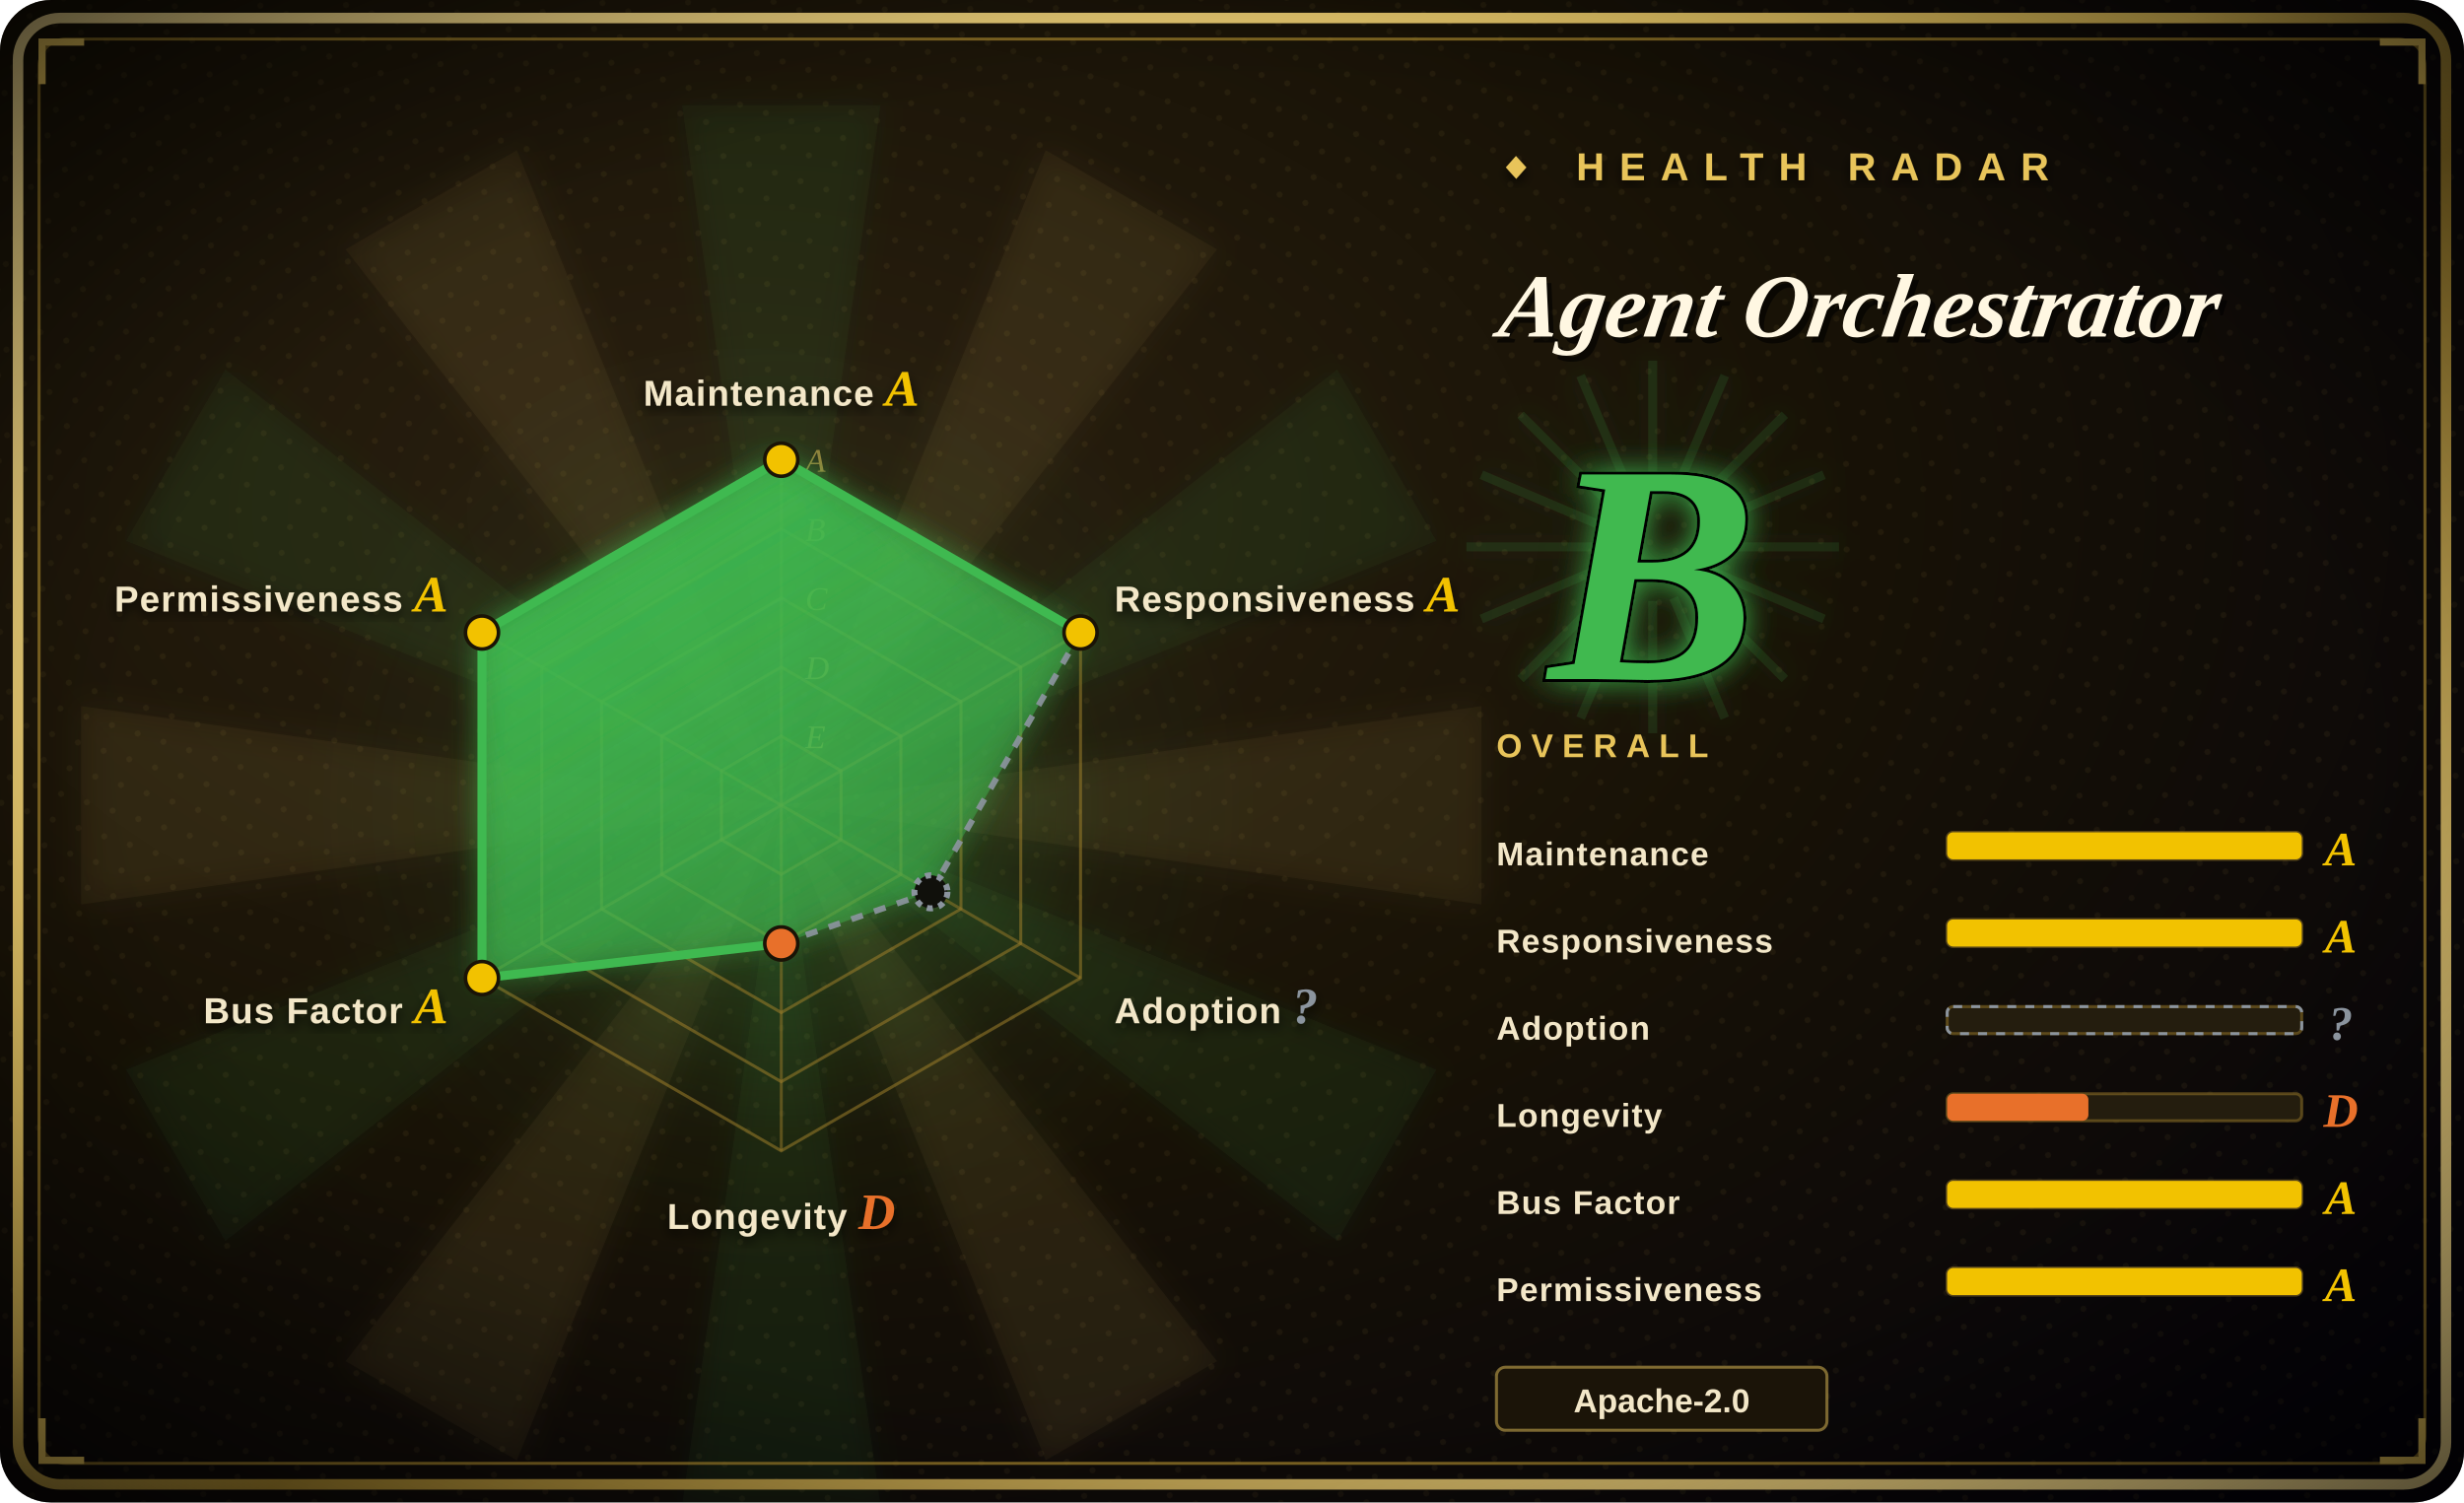
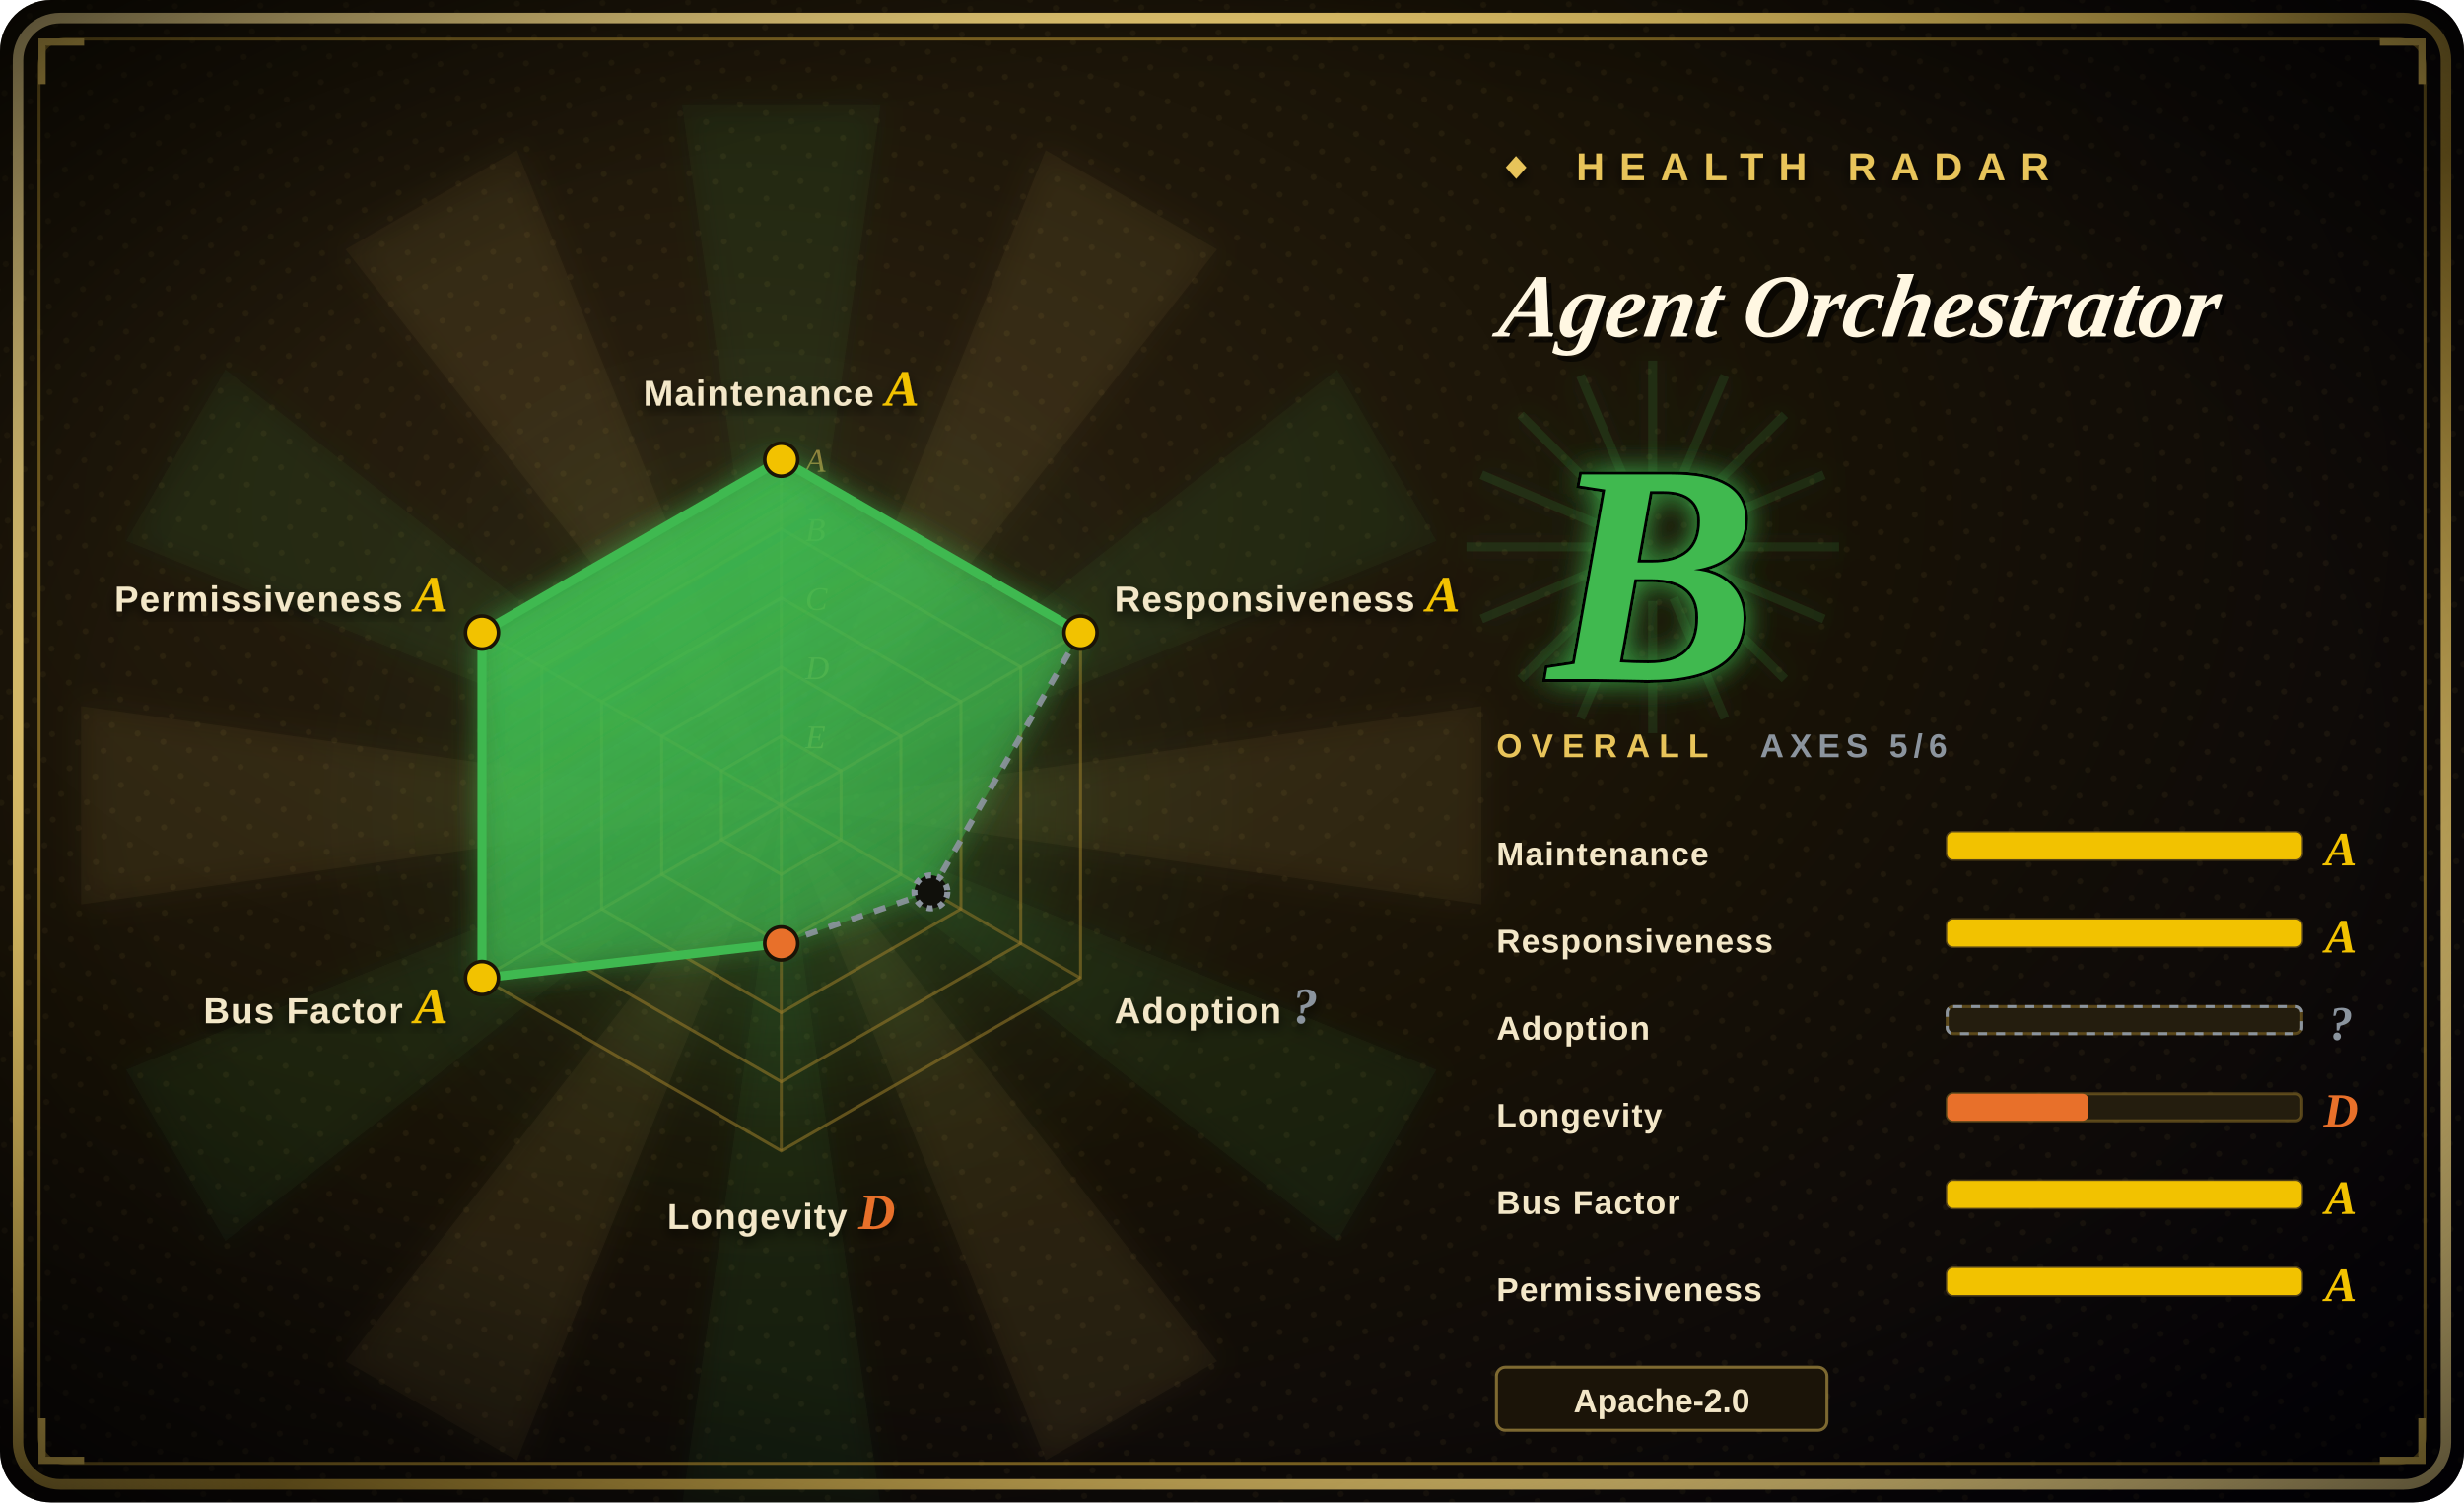
<svg xmlns="http://www.w3.org/2000/svg" width="820" height="500" viewBox="0 0 820 500">
  <defs>
    <radialGradient id="bg" cx="30%" cy="34%" r="90%">
      <stop offset="0%" stop-color="#2a2010" />
      <stop offset="48%" stop-color="#181206" />
      <stop offset="100%" stop-color="#05030a" />
    </radialGradient>
    <radialGradient id="vig" cx="50%" cy="50%" r="72%">
      <stop offset="62%" stop-color="#000000" stop-opacity="0" />
      <stop offset="100%" stop-color="#000000" stop-opacity="0.72" />
    </radialGradient>
    <linearGradient id="frame" x1="0" y1="0" x2="1" y2="1">
      <stop offset="0%" stop-color="#f6dd92" />
      <stop offset="45%" stop-color="#E8C45A" />
      <stop offset="55%" stop-color="#9c7d2a" />
      <stop offset="100%" stop-color="#f6dd92" />
    </linearGradient>
    <linearGradient id="poly" x1="0" y1="0" x2="0.7" y2="1">
      <stop offset="0%" stop-color="#3FB950" stop-opacity="0.92" />
      <stop offset="100%" stop-color="#3FB950" stop-opacity="0.34" />
    </linearGradient>
    <radialGradient id="halo" cx="50%" cy="50%" r="50%">
      <stop offset="0%" stop-color="#3FB950" stop-opacity="0.34" />
      <stop offset="68%" stop-color="#3FB950" stop-opacity="0.04" />
      <stop offset="100%" stop-color="#3FB950" stop-opacity="0" />
    </radialGradient>
    <filter id="glow" x="-60%" y="-60%" width="220%" height="220%">
      <feGaussianBlur stdDeviation="5" result="b" />
      <feMerge>
        <feMergeNode in="b" />
        <feMergeNode in="SourceGraphic" />
      </feMerge>
    </filter>
    <filter id="soft" x="-30%" y="-30%" width="160%" height="160%">
      <feDropShadow dx="0" dy="2" stdDeviation="2" flood-color="#000" flood-opacity="0.7" />
    </filter>
    <pattern id="halftone" width="9" height="9" patternUnits="userSpaceOnUse" patternTransform="rotate(18)">
      <circle cx="2" cy="2" r="1" fill="#E8C45A" fill-opacity="0.06" />
    </pattern>
  </defs>
  <rect width="820" height="500" rx="17" fill="url(#bg)" />
  <rect width="820" height="500" rx="17" fill="url(#halftone)" />
  <g opacity="0.5" filter="url(#glow)">
    <path d="M260,268 L493,235 L493,301 Z" fill="#E8C45A" fill-opacity="0.10" />
    <path d="M260,268 L478,356 L445,413 Z" fill="#3FB950" fill-opacity="0.10" />
    <path d="M260,268 L405,453 L348,486 Z" fill="#E8C45A" fill-opacity="0.10" />
    <path d="M260,268 L293,501 L227,501 Z" fill="#3FB950" fill-opacity="0.10" />
    <path d="M260,268 L172,486 L115,453 Z" fill="#E8C45A" fill-opacity="0.10" />
    <path d="M260,268 L75,413 L42,356 Z" fill="#3FB950" fill-opacity="0.10" />
    <path d="M260,268 L27,301 L27,235 Z" fill="#E8C45A" fill-opacity="0.10" />
    <path d="M260,268 L42,180 L75,123 Z" fill="#3FB950" fill-opacity="0.10" />
    <path d="M260,268 L115,83 L172,50 Z" fill="#E8C45A" fill-opacity="0.10" />
    <path d="M260,268 L227,35 L293,35 Z" fill="#3FB950" fill-opacity="0.10" />
    <path d="M260,268 L348,50 L405,83 Z" fill="#E8C45A" fill-opacity="0.10" />
    <path d="M260,268 L445,123 L478,180 Z" fill="#3FB950" fill-opacity="0.10" />
  </g>
  <circle cx="260" cy="268" r="161" fill="url(#halo)" />
  <rect x="6" y="6" width="808" height="488" rx="14" fill="none" stroke="url(#frame)" stroke-width="3.5" />
  <rect x="13" y="13" width="794" height="474" rx="9" fill="none" stroke="#9c7d2a" stroke-width="1" stroke-opacity="0.8" />
  <path d="M14,28 L14,14 L28,14" fill="none" stroke="#E8C45A" stroke-width="2.4" />
  <path d="M806,28 L806,14 L792,14" fill="none" stroke="#E8C45A" stroke-width="2.4" />
  <path d="M14,472 L14,486 L28,486" fill="none" stroke="#E8C45A" stroke-width="2.4" />
  <path d="M806,472 L806,486 L792,486" fill="none" stroke="#E8C45A" stroke-width="2.4" />
  <rect width="820" height="500" rx="17" fill="url(#vig)" />
  <polygon points="260.0,153.0 359.6,210.5 359.6,325.5 260.0,383.0 160.4,325.5 160.4,210.5" fill="none" stroke="#9c7d2a" stroke-opacity="0.55" stroke-width="1" />
  <polygon points="260.0,176.0 339.7,222.0 339.7,314.0 260.0,360.0 180.3,314.0 180.3,222.0" fill="none" stroke="#9c7d2a" stroke-opacity="0.55" stroke-width="1" />
  <polygon points="260.0,199.0 319.8,233.5 319.8,302.5 260.0,337.0 200.2,302.5 200.2,233.5" fill="none" stroke="#9c7d2a" stroke-opacity="0.55" stroke-width="1" />
  <polygon points="260.0,222.0 299.8,245.0 299.8,291.0 260.0,314.0 220.2,291.0 220.2,245.0" fill="none" stroke="#9c7d2a" stroke-opacity="0.55" stroke-width="1" />
  <polygon points="260.0,245.0 279.9,256.5 279.9,279.5 260.0,291.0 240.1,279.5 240.1,256.5" fill="none" stroke="#9c7d2a" stroke-opacity="0.55" stroke-width="1" />
  <line x1="260" y1="268" x2="260.0" y2="153.0" stroke="#9c7d2a" stroke-opacity="0.5" stroke-width="1" />
  <line x1="260" y1="268" x2="359.6" y2="210.5" stroke="#9c7d2a" stroke-opacity="0.5" stroke-width="1" />
  <line x1="260" y1="268" x2="359.6" y2="325.5" stroke="#9c7d2a" stroke-opacity="0.5" stroke-width="1" />
  <line x1="260" y1="268" x2="260.0" y2="383.0" stroke="#9c7d2a" stroke-opacity="0.5" stroke-width="1" />
  <line x1="260" y1="268" x2="160.4" y2="325.5" stroke="#9c7d2a" stroke-opacity="0.5" stroke-width="1" />
  <line x1="260" y1="268" x2="160.4" y2="210.5" stroke="#9c7d2a" stroke-opacity="0.5" stroke-width="1" />
  <text x="268" y="157.0" font-size="11" font-style="italic" fill="#E8C45A" fill-opacity="0.55" font-family="'Georgia','Times New Roman',serif">A</text>
  <text x="268" y="180.0" font-size="11" font-style="italic" fill="#E8C45A" fill-opacity="0.55" font-family="'Georgia','Times New Roman',serif">B</text>
  <text x="268" y="203.0" font-size="11" font-style="italic" fill="#E8C45A" fill-opacity="0.55" font-family="'Georgia','Times New Roman',serif">C</text>
  <text x="268" y="226.0" font-size="11" font-style="italic" fill="#E8C45A" fill-opacity="0.55" font-family="'Georgia','Times New Roman',serif">D</text>
  <text x="268" y="249.0" font-size="11" font-style="italic" fill="#E8C45A" fill-opacity="0.55" font-family="'Georgia','Times New Roman',serif">E</text>
  <polygon points="260.0,153.0 359.6,210.5 309.8,296.8 260.0,314.0 160.4,325.5 160.4,210.5" fill="url(#poly)" filter="url(#glow)" />
  <line x1="260.0" y1="153.0" x2="359.6" y2="210.5" stroke="#3FB950" stroke-width="3" />
  <line x1="359.6" y1="210.5" x2="309.8" y2="296.8" stroke="#8B949E" stroke-width="2" stroke-dasharray="4 4" stroke-opacity="0.92" />
  <line x1="309.8" y1="296.8" x2="260.0" y2="314.0" stroke="#8B949E" stroke-width="2" stroke-dasharray="4 4" stroke-opacity="0.92" />
  <line x1="260.0" y1="314.0" x2="160.4" y2="325.5" stroke="#3FB950" stroke-width="3" />
  <line x1="160.4" y1="325.5" x2="160.4" y2="210.5" stroke="#3FB950" stroke-width="3" />
  <line x1="160.4" y1="210.5" x2="260.0" y2="153.0" stroke="#3FB950" stroke-width="3" />
  <circle cx="260.0" cy="153.0" r="5.5" fill="#F2C200" stroke="#1a1306" stroke-width="1.2" />
  <circle cx="359.6" cy="210.5" r="5.5" fill="#F2C200" stroke="#1a1306" stroke-width="1.2" />
  <circle cx="309.8" cy="296.8" r="5.5" fill="#10100b" stroke="#8B949E" stroke-width="2" stroke-dasharray="2 2" />
  <circle cx="260.0" cy="314.0" r="5.5" fill="#E8702A" stroke="#1a1306" stroke-width="1.2" />
  <circle cx="160.4" cy="325.5" r="5.5" fill="#F2C200" stroke="#1a1306" stroke-width="1.2" />
  <circle cx="160.4" cy="210.5" r="5.5" fill="#F2C200" stroke="#1a1306" stroke-width="1.2" />
  <text x="260.0" y="135.0" font-size="12" font-weight="900" fill="#f3e7c8" text-anchor="middle" font-family="'Arial Black','Helvetica Neue',Arial,sans-serif" letter-spacing="0.4" filter="url(#soft)">Maintenance <tspan fill="#F2C200" font-family="'Georgia','Times New Roman',serif" font-style="italic" font-size="17">A</tspan>
  </text>
  <text x="370.9" y="203.5" font-size="12" font-weight="900" fill="#f3e7c8" text-anchor="start" font-family="'Arial Black','Helvetica Neue',Arial,sans-serif" letter-spacing="0.4" filter="url(#soft)">Responsiveness <tspan fill="#F2C200" font-family="'Georgia','Times New Roman',serif" font-style="italic" font-size="17">A</tspan>
  </text>
  <text x="370.9" y="340.5" font-size="12" font-weight="900" fill="#f3e7c8" text-anchor="start" font-family="'Arial Black','Helvetica Neue',Arial,sans-serif" letter-spacing="0.4" filter="url(#soft)">Adoption <tspan fill="#8B949E" font-family="'Georgia','Times New Roman',serif" font-style="italic" font-size="17">?</tspan>
  </text>
  <text x="260.0" y="409.0" font-size="12" font-weight="900" fill="#f3e7c8" text-anchor="middle" font-family="'Arial Black','Helvetica Neue',Arial,sans-serif" letter-spacing="0.4" filter="url(#soft)">Longevity <tspan fill="#E8702A" font-family="'Georgia','Times New Roman',serif" font-style="italic" font-size="17">D</tspan>
  </text>
  <text x="149.1" y="340.5" font-size="12" font-weight="900" fill="#f3e7c8" text-anchor="end" font-family="'Arial Black','Helvetica Neue',Arial,sans-serif" letter-spacing="0.4" filter="url(#soft)">Bus Factor <tspan fill="#F2C200" font-family="'Georgia','Times New Roman',serif" font-style="italic" font-size="17">A</tspan>
  </text>
  <text x="149.1" y="203.5" font-size="12" font-weight="900" fill="#f3e7c8" text-anchor="end" font-family="'Arial Black','Helvetica Neue',Arial,sans-serif" letter-spacing="0.4" filter="url(#soft)">Permissiveness <tspan fill="#F2C200" font-family="'Georgia','Times New Roman',serif" font-style="italic" font-size="17">A</tspan>
  </text>
  <text x="498" y="60" font-size="13" letter-spacing="5" fill="#E8C45A" font-weight="900" font-family="'Arial Black','Helvetica Neue',Arial,sans-serif" filter="url(#soft)">◆ HEALTH RADAR</text>
  <g transform="translate(498,112) skewX(-9)">
    <text x="2" y="2" font-size="30" font-weight="900" font-style="italic" fill="#000" fill-opacity="0.6" font-family="'Georgia','Times New Roman',serif">Agent Orchestrator</text>
    <text x="0" y="0" font-size="30" font-weight="900" font-style="italic" fill="#fff7e2" font-family="'Georgia','Times New Roman',serif">Agent Orchestrator</text>
  </g>
  <line x1="498" y1="124" x2="648" y2="124" stroke="url(#frame)" stroke-width="2" />
  <g opacity="0.85" filter="url(#glow)">
    <line x1="568" y1="182" x2="612" y2="182" stroke="#3FB950" stroke-opacity="0.16" stroke-width="3" />
    <line x1="567" y1="189" x2="607" y2="206" stroke="#3FB950" stroke-opacity="0.16" stroke-width="3" />
    <line x1="563" y1="195" x2="594" y2="226" stroke="#3FB950" stroke-opacity="0.16" stroke-width="3" />
    <line x1="557" y1="199" x2="574" y2="239" stroke="#3FB950" stroke-opacity="0.16" stroke-width="3" />
    <line x1="550" y1="200" x2="550" y2="244" stroke="#3FB950" stroke-opacity="0.16" stroke-width="3" />
    <line x1="543" y1="199" x2="526" y2="239" stroke="#3FB950" stroke-opacity="0.16" stroke-width="3" />
    <line x1="537" y1="195" x2="506" y2="226" stroke="#3FB950" stroke-opacity="0.16" stroke-width="3" />
    <line x1="533" y1="189" x2="493" y2="206" stroke="#3FB950" stroke-opacity="0.16" stroke-width="3" />
    <line x1="532" y1="182" x2="488" y2="182" stroke="#3FB950" stroke-opacity="0.16" stroke-width="3" />
    <line x1="533" y1="175" x2="493" y2="158" stroke="#3FB950" stroke-opacity="0.16" stroke-width="3" />
    <line x1="537" y1="169" x2="506" y2="138" stroke="#3FB950" stroke-opacity="0.16" stroke-width="3" />
    <line x1="543" y1="165" x2="526" y2="125" stroke="#3FB950" stroke-opacity="0.16" stroke-width="3" />
    <line x1="550" y1="164" x2="550" y2="120" stroke="#3FB950" stroke-opacity="0.16" stroke-width="3" />
    <line x1="557" y1="165" x2="574" y2="125" stroke="#3FB950" stroke-opacity="0.16" stroke-width="3" />
    <line x1="563" y1="169" x2="594" y2="138" stroke="#3FB950" stroke-opacity="0.16" stroke-width="3" />
    <line x1="567" y1="175" x2="607" y2="158" stroke="#3FB950" stroke-opacity="0.16" stroke-width="3" />
  </g>
  <text x="550" y="226" font-size="104" font-weight="900" font-style="italic" text-anchor="middle" fill="#3FB950" stroke="#000" stroke-width="2" paint-order="stroke" font-family="'Georgia','Times New Roman',serif" filter="url(#glow)">B</text>
  <text x="498" y="252" font-size="11" letter-spacing="3" fill="#E8C45A" font-family="'Arial Black','Helvetica Neue',Arial,sans-serif" font-weight="900">OVERALL</text>
+   <text x="648" y="252" font-size="11" letter-spacing="2" fill="#8B949E" font-family="'Arial Black','Helvetica Neue',Arial,sans-serif" font-weight="900" text-anchor="end">AXES 5/6</text>
  <text x="498" y="288" font-size="11" font-weight="900" fill="#f3e7c8" font-family="'Arial Black','Helvetica Neue',Arial,sans-serif" letter-spacing="0.4">Maintenance</text>
  <rect x="648" y="277" width="118" height="9" rx="2" fill="#241d0e" stroke="#9c7d2a" stroke-opacity="0.5" />
  <rect x="648" y="277" width="118" height="9" rx="2" fill="#F2C200" />
  <text x="779" y="288" font-size="16" font-weight="900" font-style="italic" fill="#F2C200" font-family="'Georgia','Times New Roman',serif" text-anchor="middle">A</text>
  <text x="498" y="317" font-size="11" font-weight="900" fill="#f3e7c8" font-family="'Arial Black','Helvetica Neue',Arial,sans-serif" letter-spacing="0.4">Responsiveness</text>
  <rect x="648" y="306" width="118" height="9" rx="2" fill="#241d0e" stroke="#9c7d2a" stroke-opacity="0.5" />
  <rect x="648" y="306" width="118" height="9" rx="2" fill="#F2C200" />
  <text x="779" y="317" font-size="16" font-weight="900" font-style="italic" fill="#F2C200" font-family="'Georgia','Times New Roman',serif" text-anchor="middle">A</text>
  <text x="498" y="346" font-size="11" font-weight="900" fill="#f3e7c8" font-family="'Arial Black','Helvetica Neue',Arial,sans-serif" letter-spacing="0.4">Adoption</text>
  <rect x="648" y="335" width="118" height="9" rx="2" fill="#241d0e" stroke="#9c7d2a" stroke-opacity="0.5" />
  <rect x="648" y="335" width="118" height="9" rx="2" fill="none" stroke="#8B949E" stroke-dasharray="3 3" />
  <text x="779" y="346" font-size="16" font-weight="900" font-style="italic" fill="#8B949E" font-family="'Georgia','Times New Roman',serif" text-anchor="middle">?</text>
  <text x="498" y="375" font-size="11" font-weight="900" fill="#f3e7c8" font-family="'Arial Black','Helvetica Neue',Arial,sans-serif" letter-spacing="0.4">Longevity</text>
  <rect x="648" y="364" width="118" height="9" rx="2" fill="#241d0e" stroke="#9c7d2a" stroke-opacity="0.5" />
  <rect x="648" y="364" width="47" height="9" rx="2" fill="#E8702A" />
  <text x="779" y="375" font-size="16" font-weight="900" font-style="italic" fill="#E8702A" font-family="'Georgia','Times New Roman',serif" text-anchor="middle">D</text>
  <text x="498" y="404" font-size="11" font-weight="900" fill="#f3e7c8" font-family="'Arial Black','Helvetica Neue',Arial,sans-serif" letter-spacing="0.4">Bus Factor</text>
  <rect x="648" y="393" width="118" height="9" rx="2" fill="#241d0e" stroke="#9c7d2a" stroke-opacity="0.5" />
  <rect x="648" y="393" width="118" height="9" rx="2" fill="#F2C200" />
  <text x="779" y="404" font-size="16" font-weight="900" font-style="italic" fill="#F2C200" font-family="'Georgia','Times New Roman',serif" text-anchor="middle">A</text>
  <text x="498" y="433" font-size="11" font-weight="900" fill="#f3e7c8" font-family="'Arial Black','Helvetica Neue',Arial,sans-serif" letter-spacing="0.4">Permissiveness</text>
  <rect x="648" y="422" width="118" height="9" rx="2" fill="#241d0e" stroke="#9c7d2a" stroke-opacity="0.5" />
  <rect x="648" y="422" width="118" height="9" rx="2" fill="#F2C200" />
  <text x="779" y="433" font-size="16" font-weight="900" font-style="italic" fill="#F2C200" font-family="'Georgia','Times New Roman',serif" text-anchor="middle">A</text>
  <rect x="498" y="455" width="110" height="21" rx="3" fill="#1b1408" stroke="#E8C45A" stroke-opacity="0.5" />
  <text x="553.0" y="470" font-size="11" font-weight="700" fill="#f3e7c8" text-anchor="middle" font-family="'Arial Black','Helvetica Neue',Arial,sans-serif">Apache-2.0</text>
</svg>
